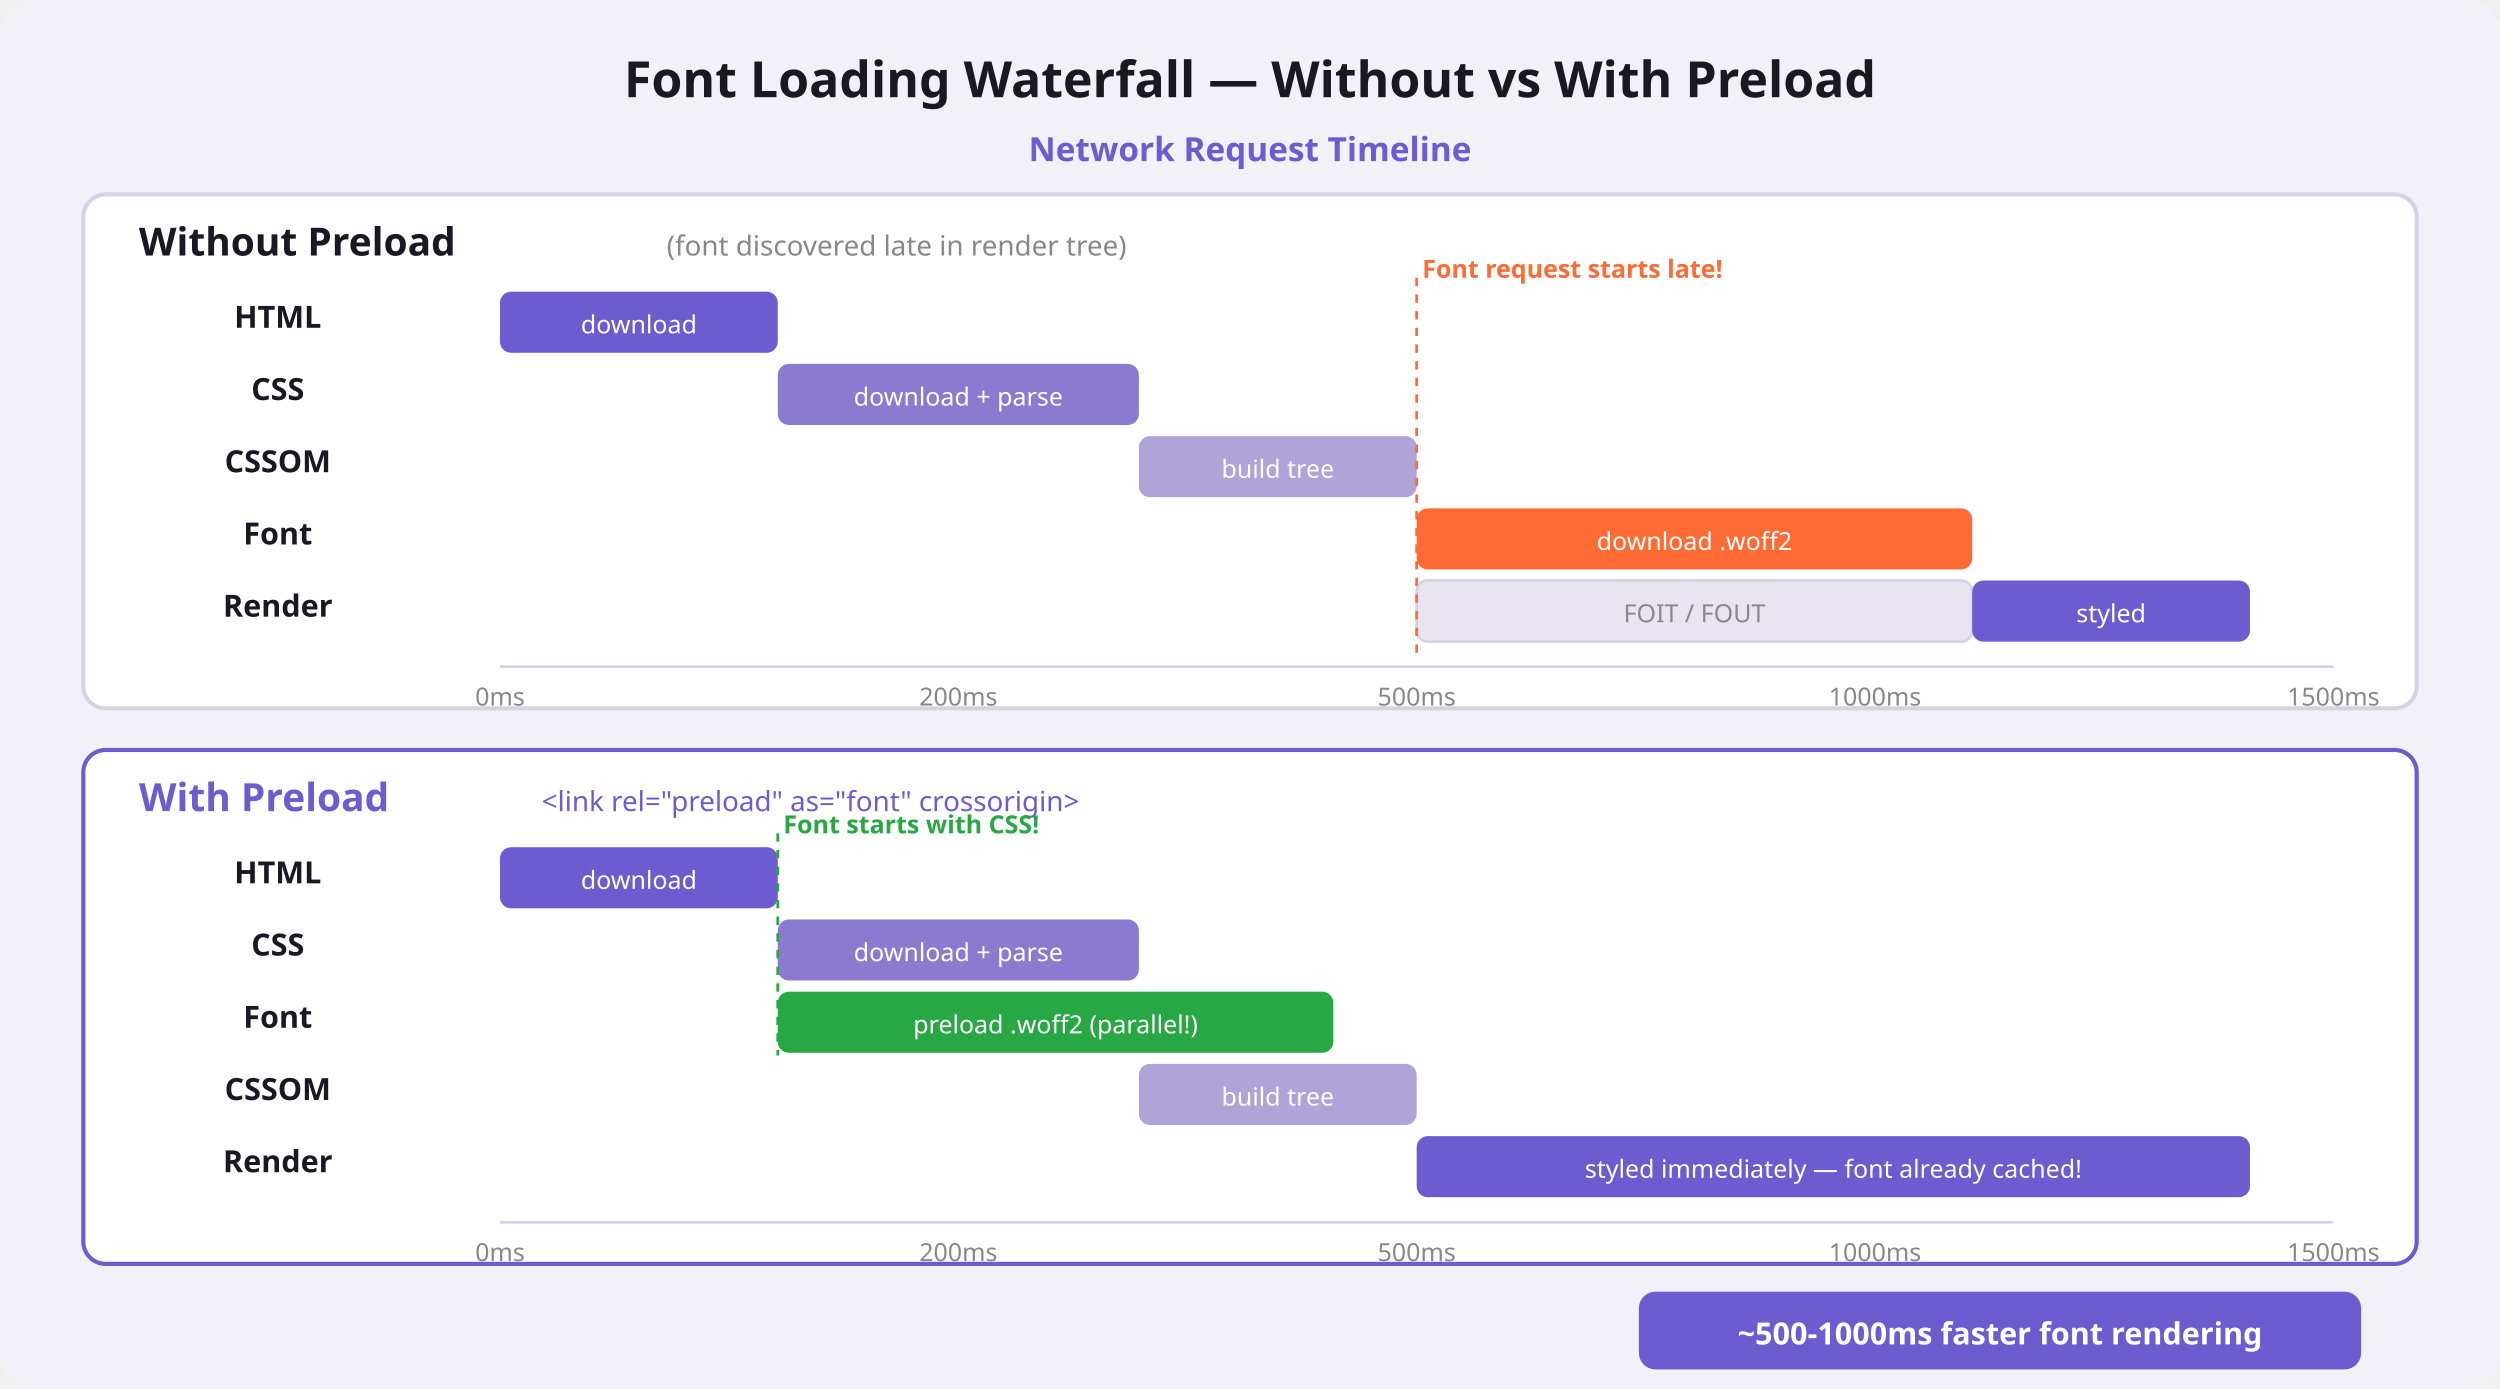
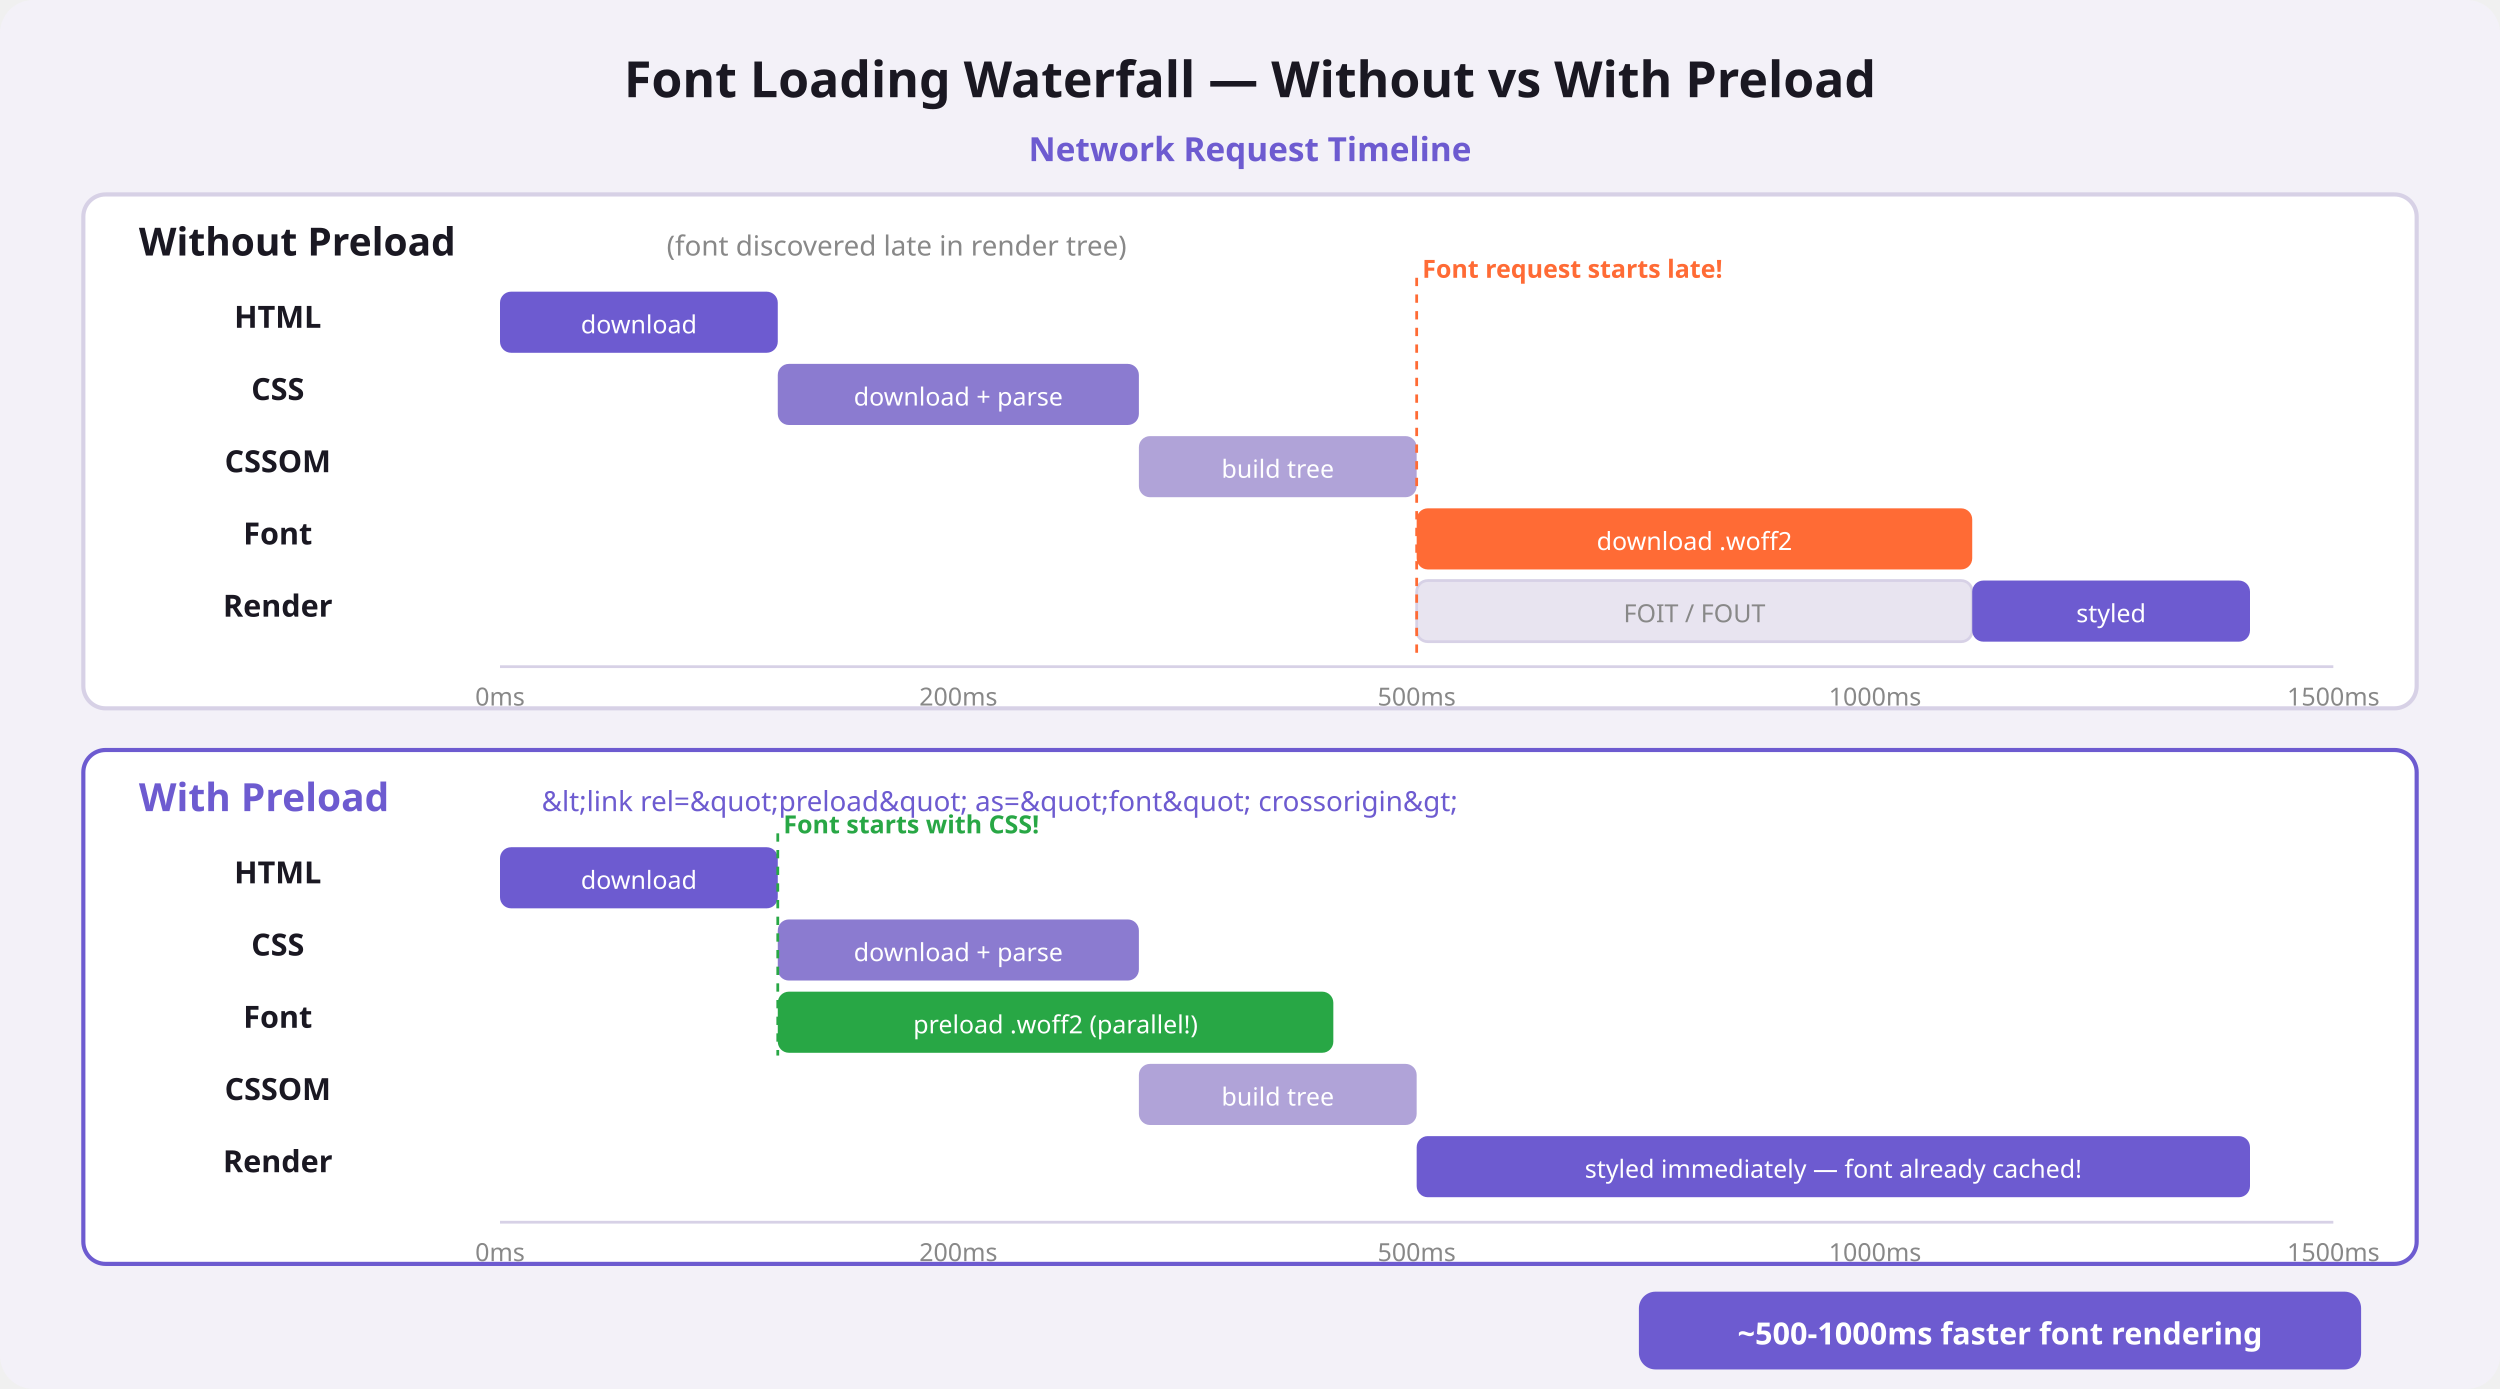
<svg xmlns="http://www.w3.org/2000/svg" viewBox="0 0 900 500" role="img" aria-label="Font loading waterfall with preload showing network requests and rendering phases" font-family="system-ui, sans-serif">
  <rect width="900" height="500" fill="#f3f1f8" rx="12" />
  <text x="450" y="35" text-anchor="middle" font-size="18" font-weight="700" fill="#1a1822">Font Loading Waterfall — Without vs With Preload</text>
  <text x="450" y="58" text-anchor="middle" font-size="12" font-weight="600" fill="#6d5bd0">Network Request Timeline</text>
  <rect x="30" y="70" width="840" height="185" rx="8" fill="#ffffff" stroke="#d7d1e6" stroke-width="1.5" />
  <text x="50" y="92" font-size="14" font-weight="700" fill="#1a1822">Without Preload</text>
  <text x="240" y="92" font-size="10" fill="#888">(font discovered late in render tree)</text>
  <line x1="180" y1="240" x2="840" y2="240" stroke="#d7d1e6" stroke-width="1" />
  <text x="180" y="254" text-anchor="middle" font-size="9" fill="#888">0ms</text>
  <text x="345" y="254" text-anchor="middle" font-size="9" fill="#888">200ms</text>
  <text x="510" y="254" text-anchor="middle" font-size="9" fill="#888">500ms</text>
  <text x="675" y="254" text-anchor="middle" font-size="9" fill="#888">1000ms</text>
  <text x="840" y="254" text-anchor="middle" font-size="9" fill="#888">1500ms</text>
  <text x="100" y="118" text-anchor="middle" font-size="11" fill="#1a1822" font-weight="600">HTML</text>
  <rect x="180" y="105" width="100" height="22" rx="4" fill="#6d5bd0" />
  <text x="230" y="120" text-anchor="middle" font-size="9" fill="#ffffff">download</text>
  <text x="100" y="144" text-anchor="middle" font-size="11" fill="#1a1822" font-weight="600">CSS</text>
  <rect x="280" y="131" width="130" height="22" rx="4" fill="#8b7bd0" />
  <text x="345" y="146" text-anchor="middle" font-size="9" fill="#ffffff">download + parse</text>
  <text x="100" y="170" text-anchor="middle" font-size="11" fill="#1a1822" font-weight="600">CSSOM</text>
  <rect x="410" y="157" width="100" height="22" rx="4" fill="#b0a3d8" />
  <text x="460" y="172" text-anchor="middle" font-size="9" fill="#ffffff">build tree</text>
  <text x="100" y="196" text-anchor="middle" font-size="11" fill="#1a1822" font-weight="600">Font</text>
  <rect x="510" y="183" width="200" height="22" rx="4" fill="#ff6b35" />
  <text x="610" y="198" text-anchor="middle" font-size="9" fill="#ffffff">download .woff2</text>
  <text x="100" y="222" text-anchor="middle" font-size="11" fill="#1a1822" font-weight="600">Render</text>
  <rect x="510" y="209" width="200" height="22" rx="4" fill="#e8e4f0" stroke="#d7d1e6" />
  <text x="610" y="224" text-anchor="middle" font-size="9" fill="#888">FOIT / FOUT</text>
  <rect x="710" y="209" width="100" height="22" rx="4" fill="#6d5bd0" />
  <text x="760" y="224" text-anchor="middle" font-size="9" fill="#ffffff">styled</text>
  <line x1="510" y1="100" x2="510" y2="235" stroke="#ff6b35" stroke-width="1" stroke-dasharray="3,3" />
  <text x="512" y="100" font-size="9" fill="#ff6b35" font-weight="600">Font request starts late!</text>
  <rect x="30" y="270" width="840" height="185" rx="8" fill="#ffffff" stroke="#6d5bd0" stroke-width="1.5" />
  <text x="50" y="292" font-size="14" font-weight="700" fill="#6d5bd0">With Preload</text>
-   <text x="195" y="292" font-size="10" fill="#6d5bd0">&lt;link rel="preload" as="font" crossorigin&gt;</text>
+   <text x="195" y="292" font-size="10" fill="#6d5bd0">&amp;lt;link rel=&amp;quot;preload&amp;quot; as=&amp;quot;font&amp;quot; crossorigin&amp;gt;</text>
  <line x1="180" y1="440" x2="840" y2="440" stroke="#d7d1e6" stroke-width="1" />
  <text x="180" y="454" text-anchor="middle" font-size="9" fill="#888">0ms</text>
  <text x="345" y="454" text-anchor="middle" font-size="9" fill="#888">200ms</text>
  <text x="510" y="454" text-anchor="middle" font-size="9" fill="#888">500ms</text>
  <text x="675" y="454" text-anchor="middle" font-size="9" fill="#888">1000ms</text>
  <text x="840" y="454" text-anchor="middle" font-size="9" fill="#888">1500ms</text>
  <text x="100" y="318" text-anchor="middle" font-size="11" fill="#1a1822" font-weight="600">HTML</text>
  <rect x="180" y="305" width="100" height="22" rx="4" fill="#6d5bd0" />
  <text x="230" y="320" text-anchor="middle" font-size="9" fill="#ffffff">download</text>
  <text x="100" y="344" text-anchor="middle" font-size="11" fill="#1a1822" font-weight="600">CSS</text>
  <rect x="280" y="331" width="130" height="22" rx="4" fill="#8b7bd0" />
  <text x="345" y="346" text-anchor="middle" font-size="9" fill="#ffffff">download + parse</text>
  <text x="100" y="370" text-anchor="middle" font-size="11" fill="#1a1822" font-weight="600">Font</text>
  <rect x="280" y="357" width="200" height="22" rx="4" fill="#28a745" />
  <text x="380" y="372" text-anchor="middle" font-size="9" fill="#ffffff">preload .woff2 (parallel!)</text>
  <text x="100" y="396" text-anchor="middle" font-size="11" fill="#1a1822" font-weight="600">CSSOM</text>
  <rect x="410" y="383" width="100" height="22" rx="4" fill="#b0a3d8" />
  <text x="460" y="398" text-anchor="middle" font-size="9" fill="#ffffff">build tree</text>
  <text x="100" y="422" text-anchor="middle" font-size="11" fill="#1a1822" font-weight="600">Render</text>
  <rect x="510" y="409" width="300" height="22" rx="4" fill="#6d5bd0" />
  <text x="660" y="424" text-anchor="middle" font-size="9" fill="#ffffff">styled immediately — font already cached!</text>
  <line x1="280" y1="300" x2="280" y2="380" stroke="#28a745" stroke-width="1" stroke-dasharray="3,3" />
  <text x="282" y="300" font-size="9" fill="#28a745" font-weight="600">Font starts with CSS!</text>
  <rect x="590" y="465" width="260" height="28" rx="6" fill="#6d5bd0" />
  <text x="720" y="484" text-anchor="middle" font-size="11" fill="#ffffff" font-weight="600">~500-1000ms faster font rendering</text>
</svg>
